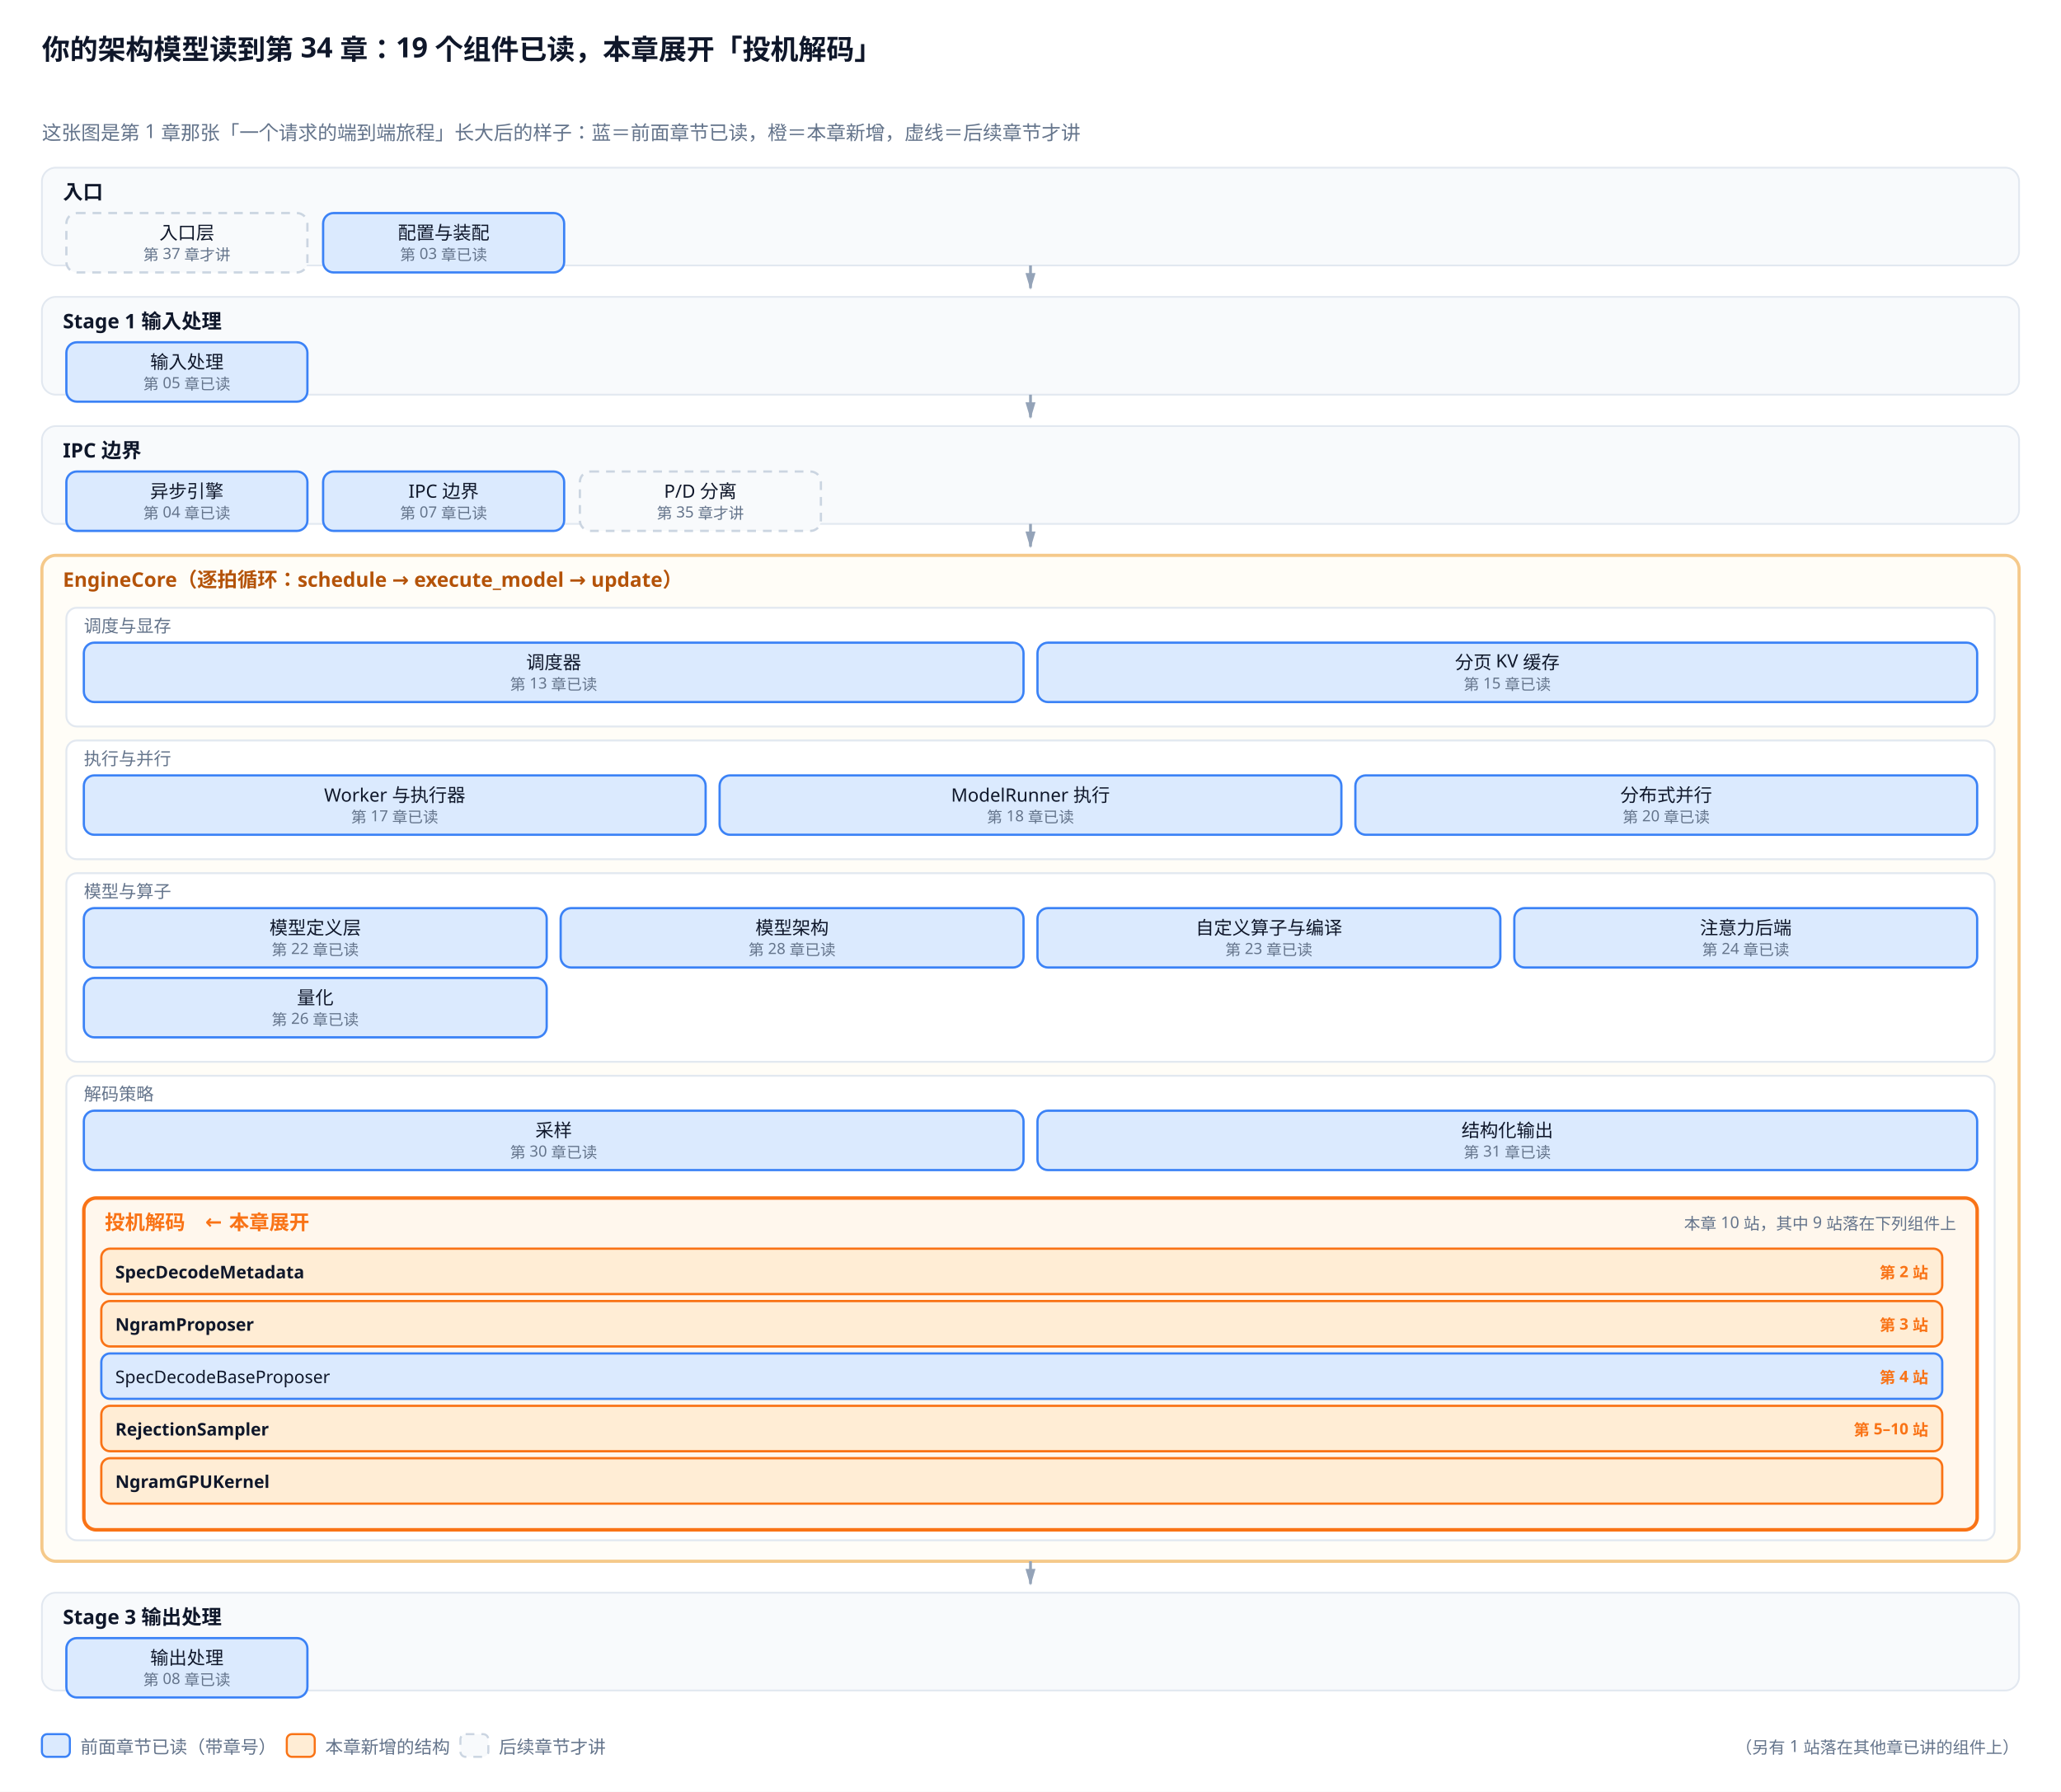
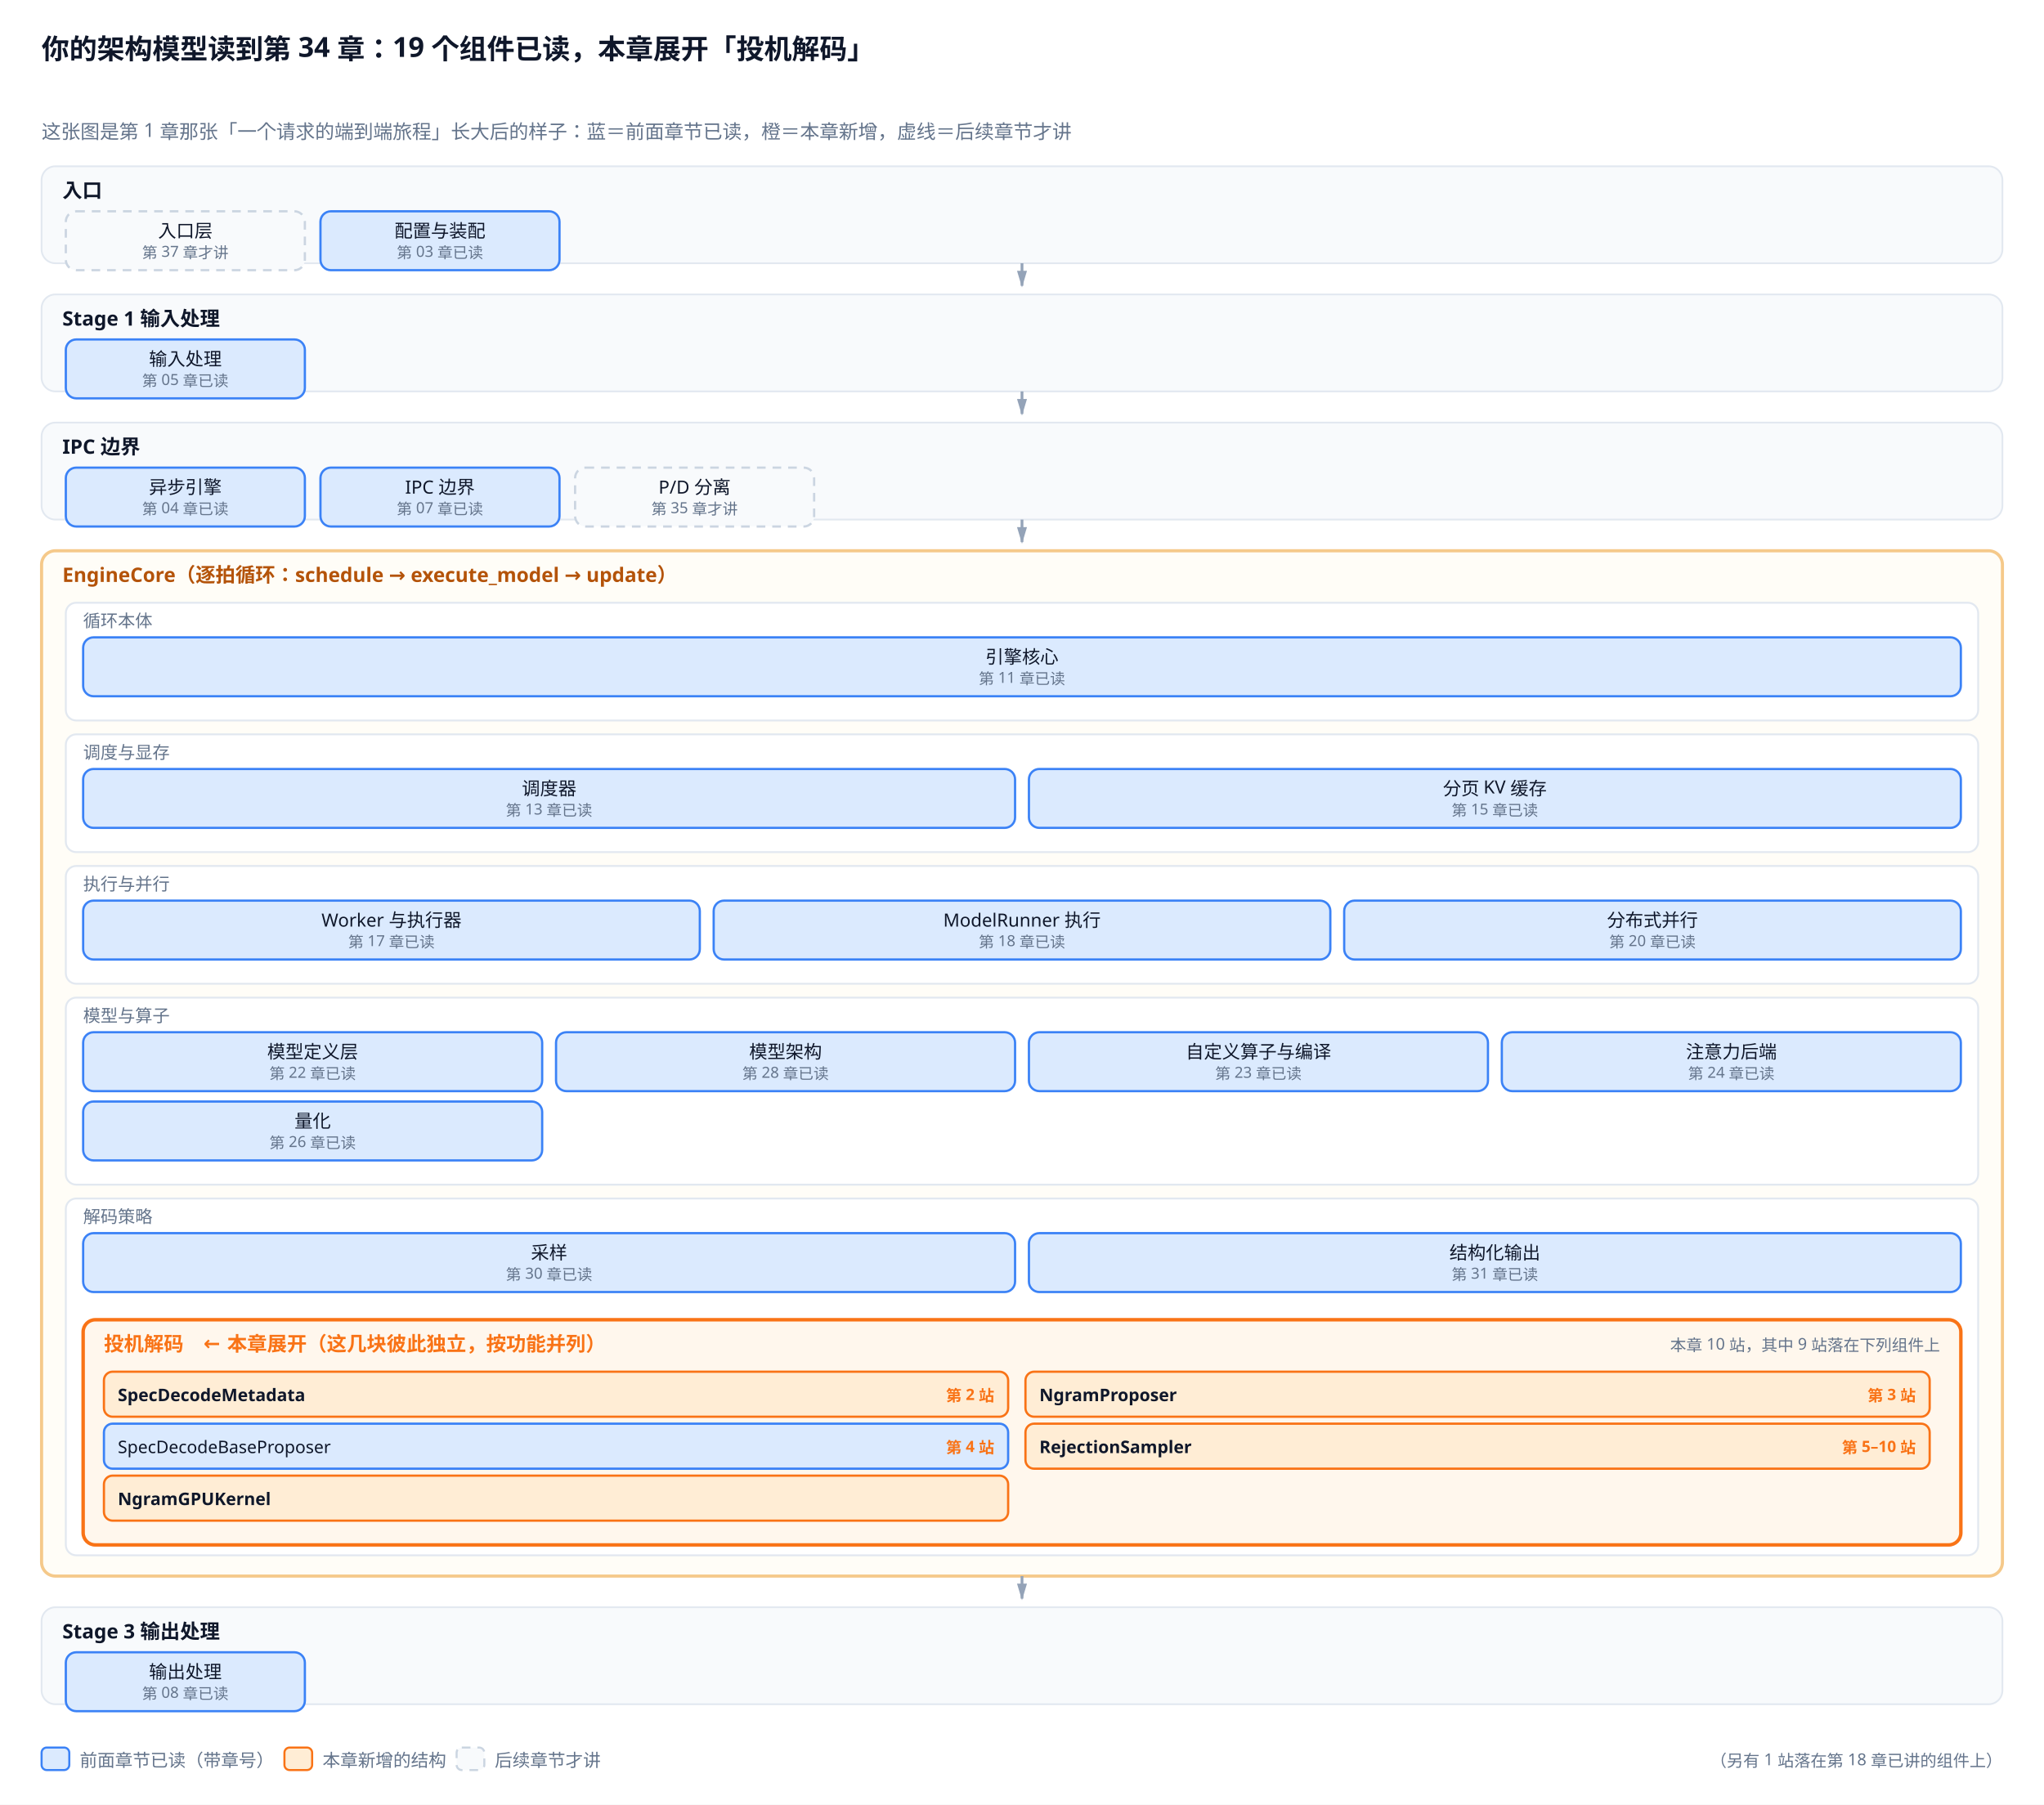
- <svg xmlns="http://www.w3.org/2000/svg" viewBox="0 0 1180 1026">
+ <svg xmlns="http://www.w3.org/2000/svg" viewBox="0 0 1180 1042">
  <defs>
    <marker id="a" viewBox="0 0 10 6" refX="9" refY="3" markerWidth="6" markerHeight="4" orient="auto">
      <path d="M0,0 L10,3 L0,6 Z" fill="#94a3b8" />
    </marker>
    <marker id="a2" viewBox="0 0 10 6" refX="9" refY="3" markerWidth="6" markerHeight="4" orient="auto">
      <path d="M0,0 L10,3 L0,6 Z" fill="#f97316" />
    </marker>
  </defs>
-   <rect width="1180" height="1026" fill="white" />
+   <rect width="1180" height="1042" fill="white" />
  <text x="24" y="34" font-family="sans-serif" font-size="16" fill="#0f172a" font-weight="bold">你的架构模型读到第 34 章：19 个组件已读，本章展开「投机解码」</text>
  <text x="24.0" y="80.0" font-family="sans-serif" font-size="11.2" fill="#64748b" text-anchor="start">这张图是第 1 章那张「一个请求的端到端旅程」长大后的样子：蓝＝前面章节已读，橙＝本章新增，虚线＝后续章节才讲</text>
  <rect x="24.0" y="96.0" width="1132.0" height="56.0" rx="8" fill="#f8fafc" stroke="#e2e8f0" stroke-width="1.0" />
  <text x="36.0" y="114.0" font-family="sans-serif" font-size="11.5" fill="#0f172a" text-anchor="start" font-weight="bold">入口</text>
  <rect x="38.0" y="122.0" width="138.0" height="34.0" rx="6" fill="#f8fafc" stroke="#cbd5e1" stroke-width="1.3" stroke-dasharray="5,4" />
  <text x="107.0" y="137.0" font-family="sans-serif" font-size="10.5" fill="#0f172a" text-anchor="middle">入口层</text>
  <text x="107.0" y="149.0" font-family="sans-serif" font-size="8.8" fill="#64748b" text-anchor="middle">第 37 章才讲</text>
  <rect x="185.0" y="122.0" width="138.0" height="34.0" rx="6" fill="#dbeafe" stroke="#3b82f6" stroke-width="1.3" />
  <text x="254.0" y="137.0" font-family="sans-serif" font-size="10.5" fill="#0f172a" text-anchor="middle">配置与装配</text>
  <text x="254.0" y="149.0" font-family="sans-serif" font-size="8.8" fill="#64748b" text-anchor="middle">第 03 章已读</text>
  <path d="M590.0,152.0 L590.0,165.0" stroke="#94a3b8" stroke-width="1.6" marker-end="url(#a)" />
  <rect x="24.0" y="170.0" width="1132.0" height="56.0" rx="8" fill="#f8fafc" stroke="#e2e8f0" stroke-width="1.0" />
  <text x="36.0" y="188.0" font-family="sans-serif" font-size="11.5" fill="#0f172a" text-anchor="start" font-weight="bold">Stage 1 输入处理</text>
  <rect x="38.0" y="196.0" width="138.0" height="34.0" rx="6" fill="#dbeafe" stroke="#3b82f6" stroke-width="1.3" />
  <text x="107.0" y="211.0" font-family="sans-serif" font-size="10.5" fill="#0f172a" text-anchor="middle">输入处理</text>
  <text x="107.0" y="223.0" font-family="sans-serif" font-size="8.8" fill="#64748b" text-anchor="middle">第 05 章已读</text>
  <path d="M590.0,226.0 L590.0,239.0" stroke="#94a3b8" stroke-width="1.6" marker-end="url(#a)" />
  <rect x="24.0" y="244.0" width="1132.0" height="56.0" rx="8" fill="#f8fafc" stroke="#e2e8f0" stroke-width="1.0" />
  <text x="36.0" y="262.0" font-family="sans-serif" font-size="11.5" fill="#0f172a" text-anchor="start" font-weight="bold">IPC 边界</text>
  <rect x="38.0" y="270.0" width="138.0" height="34.0" rx="6" fill="#dbeafe" stroke="#3b82f6" stroke-width="1.3" />
  <text x="107.0" y="285.0" font-family="sans-serif" font-size="10.5" fill="#0f172a" text-anchor="middle">异步引擎</text>
  <text x="107.0" y="297.0" font-family="sans-serif" font-size="8.8" fill="#64748b" text-anchor="middle">第 04 章已读</text>
  <rect x="185.0" y="270.0" width="138.0" height="34.0" rx="6" fill="#dbeafe" stroke="#3b82f6" stroke-width="1.3" />
  <text x="254.0" y="285.0" font-family="sans-serif" font-size="10.5" fill="#0f172a" text-anchor="middle">IPC 边界</text>
  <text x="254.0" y="297.0" font-family="sans-serif" font-size="8.8" fill="#64748b" text-anchor="middle">第 07 章已读</text>
  <rect x="332.0" y="270.0" width="138.0" height="34.0" rx="6" fill="#f8fafc" stroke="#cbd5e1" stroke-width="1.3" stroke-dasharray="5,4" />
  <text x="401.0" y="285.0" font-family="sans-serif" font-size="10.5" fill="#0f172a" text-anchor="middle">P/D 分离</text>
  <text x="401.0" y="297.0" font-family="sans-serif" font-size="8.8" fill="#64748b" text-anchor="middle">第 35 章才讲</text>
  <path d="M590.0,300.0 L590.0,313.0" stroke="#94a3b8" stroke-width="1.6" marker-end="url(#a)" />
-   <rect x="24.0" y="318.0" width="1132.0" height="576.0" rx="8" fill="#fffdf7" stroke="#f5c98a" stroke-width="1.8" />
+   <rect x="24.0" y="318.0" width="1132.0" height="592.0" rx="8" fill="#fffdf7" stroke="#f5c98a" stroke-width="1.8" />
  <text x="36.0" y="336.0" font-family="sans-serif" font-size="11.5" fill="#b45309" text-anchor="start" font-weight="bold">EngineCore（逐拍循环：schedule → execute_model → update）</text>
  <rect x="38.0" y="348.0" width="1104.0" height="68.0" rx="6" fill="#ffffff" stroke="#e2e8f0" stroke-width="1.1" />
-   <text x="48.0" y="362.0" font-family="sans-serif" font-size="10" fill="#64748b" text-anchor="start">调度与显存</text>
-   <rect x="48.0" y="368.0" width="538.0" height="34.0" rx="6" fill="#dbeafe" stroke="#3b82f6" stroke-width="1.3" />
-   <text x="317.0" y="383.0" font-family="sans-serif" font-size="10.5" fill="#0f172a" text-anchor="middle">调度器</text>
-   <text x="317.0" y="395.0" font-family="sans-serif" font-size="8.8" fill="#64748b" text-anchor="middle">第 13 章已读</text>
-   <rect x="594.0" y="368.0" width="538.0" height="34.0" rx="6" fill="#dbeafe" stroke="#3b82f6" stroke-width="1.3" />
-   <text x="863.0" y="383.0" font-family="sans-serif" font-size="10.5" fill="#0f172a" text-anchor="middle">分页 KV 缓存</text>
-   <text x="863.0" y="395.0" font-family="sans-serif" font-size="8.8" fill="#64748b" text-anchor="middle">第 15 章已读</text>
+   <text x="48.0" y="362.0" font-family="sans-serif" font-size="10" fill="#64748b" text-anchor="start">循环本体</text>
+   <rect x="48.0" y="368.0" width="1084.0" height="34.0" rx="6" fill="#dbeafe" stroke="#3b82f6" stroke-width="1.3" />
+   <text x="590.0" y="383.0" font-family="sans-serif" font-size="10.5" fill="#0f172a" text-anchor="middle">引擎核心</text>
+   <text x="590.0" y="395.0" font-family="sans-serif" font-size="8.8" fill="#64748b" text-anchor="middle">第 11 章已读</text>
  <rect x="38.0" y="424.0" width="1104.0" height="68.0" rx="6" fill="#ffffff" stroke="#e2e8f0" stroke-width="1.1" />
-   <text x="48.0" y="438.0" font-family="sans-serif" font-size="10" fill="#64748b" text-anchor="start">执行与并行</text>
-   <rect x="48.0" y="444.0" width="356.0" height="34.0" rx="6" fill="#dbeafe" stroke="#3b82f6" stroke-width="1.3" />
-   <text x="226.0" y="459.0" font-family="sans-serif" font-size="10.5" fill="#0f172a" text-anchor="middle">Worker 与执行器</text>
-   <text x="226.0" y="471.0" font-family="sans-serif" font-size="8.8" fill="#64748b" text-anchor="middle">第 17 章已读</text>
-   <rect x="412.0" y="444.0" width="356.0" height="34.0" rx="6" fill="#dbeafe" stroke="#3b82f6" stroke-width="1.3" />
-   <text x="590.0" y="459.0" font-family="sans-serif" font-size="10.5" fill="#0f172a" text-anchor="middle">ModelRunner 执行</text>
-   <text x="590.0" y="471.0" font-family="sans-serif" font-size="8.8" fill="#64748b" text-anchor="middle">第 18 章已读</text>
-   <rect x="776.0" y="444.0" width="356.0" height="34.0" rx="6" fill="#dbeafe" stroke="#3b82f6" stroke-width="1.3" />
-   <text x="954.0" y="459.0" font-family="sans-serif" font-size="10.5" fill="#0f172a" text-anchor="middle">分布式并行</text>
-   <text x="954.0" y="471.0" font-family="sans-serif" font-size="8.8" fill="#64748b" text-anchor="middle">第 20 章已读</text>
-   <rect x="38.0" y="500.0" width="1104.0" height="108.0" rx="6" fill="#ffffff" stroke="#e2e8f0" stroke-width="1.1" />
-   <text x="48.0" y="514.0" font-family="sans-serif" font-size="10" fill="#64748b" text-anchor="start">模型与算子</text>
-   <rect x="48.0" y="520.0" width="265.0" height="34.0" rx="6" fill="#dbeafe" stroke="#3b82f6" stroke-width="1.3" />
-   <text x="180.5" y="535.0" font-family="sans-serif" font-size="10.5" fill="#0f172a" text-anchor="middle">模型定义层</text>
-   <text x="180.5" y="547.0" font-family="sans-serif" font-size="8.8" fill="#64748b" text-anchor="middle">第 22 章已读</text>
-   <rect x="321.0" y="520.0" width="265.0" height="34.0" rx="6" fill="#dbeafe" stroke="#3b82f6" stroke-width="1.3" />
-   <text x="453.5" y="535.0" font-family="sans-serif" font-size="10.5" fill="#0f172a" text-anchor="middle">模型架构</text>
-   <text x="453.5" y="547.0" font-family="sans-serif" font-size="8.8" fill="#64748b" text-anchor="middle">第 28 章已读</text>
-   <rect x="594.0" y="520.0" width="265.0" height="34.0" rx="6" fill="#dbeafe" stroke="#3b82f6" stroke-width="1.3" />
-   <text x="726.5" y="535.0" font-family="sans-serif" font-size="10.5" fill="#0f172a" text-anchor="middle">自定义算子与编译</text>
-   <text x="726.5" y="547.0" font-family="sans-serif" font-size="8.8" fill="#64748b" text-anchor="middle">第 23 章已读</text>
-   <rect x="867.0" y="520.0" width="265.0" height="34.0" rx="6" fill="#dbeafe" stroke="#3b82f6" stroke-width="1.3" />
-   <text x="999.5" y="535.0" font-family="sans-serif" font-size="10.5" fill="#0f172a" text-anchor="middle">注意力后端</text>
-   <text x="999.5" y="547.0" font-family="sans-serif" font-size="8.8" fill="#64748b" text-anchor="middle">第 24 章已读</text>
-   <rect x="48.0" y="560.0" width="265.0" height="34.0" rx="6" fill="#dbeafe" stroke="#3b82f6" stroke-width="1.3" />
-   <text x="180.5" y="575.0" font-family="sans-serif" font-size="10.5" fill="#0f172a" text-anchor="middle">量化</text>
-   <text x="180.5" y="587.0" font-family="sans-serif" font-size="8.8" fill="#64748b" text-anchor="middle">第 26 章已读</text>
-   <rect x="38.0" y="616.0" width="1104.0" height="266.0" rx="6" fill="#ffffff" stroke="#e2e8f0" stroke-width="1.1" />
-   <text x="48.0" y="630.0" font-family="sans-serif" font-size="10" fill="#64748b" text-anchor="start">解码策略</text>
-   <rect x="48.0" y="636.0" width="538.0" height="34.0" rx="6" fill="#dbeafe" stroke="#3b82f6" stroke-width="1.3" />
-   <text x="317.0" y="651.0" font-family="sans-serif" font-size="10.5" fill="#0f172a" text-anchor="middle">采样</text>
-   <text x="317.0" y="663.0" font-family="sans-serif" font-size="8.8" fill="#64748b" text-anchor="middle">第 30 章已读</text>
-   <rect x="594.0" y="636.0" width="538.0" height="34.0" rx="6" fill="#dbeafe" stroke="#3b82f6" stroke-width="1.3" />
-   <text x="863.0" y="651.0" font-family="sans-serif" font-size="10.5" fill="#0f172a" text-anchor="middle">结构化输出</text>
-   <text x="863.0" y="663.0" font-family="sans-serif" font-size="8.8" fill="#64748b" text-anchor="middle">第 31 章已读</text>
-   <rect x="48.0" y="686.0" width="1084.0" height="190.0" rx="7" fill="#fff7ed" stroke="#f97316" stroke-width="2.0" />
-   <text x="60.0" y="704.0" font-family="sans-serif" font-size="11.5" fill="#f97316" text-anchor="start" font-weight="bold">投机解码　← 本章展开</text>
-   <text x="1120.0" y="704.0" font-family="sans-serif" font-size="9.3" fill="#64748b" text-anchor="end">本章 10 站，其中 9 站落在下列组件上</text>
-   <rect x="58.0" y="715.0" width="1054.0" height="26.0" rx="5" fill="#ffedd5" stroke="#f97316" stroke-width="1.3" />
-   <text x="66.0" y="732.0" font-family="sans-serif" font-size="10" fill="#0f172a" text-anchor="start" font-weight="bold">SpecDecodeMetadata</text>
-   <text x="1104.0" y="732.0" font-family="sans-serif" font-size="9" fill="#f97316" text-anchor="end" font-weight="bold">第 2 站</text>
-   <rect x="58.0" y="745.0" width="1054.0" height="26.0" rx="5" fill="#ffedd5" stroke="#f97316" stroke-width="1.3" />
-   <text x="66.0" y="762.0" font-family="sans-serif" font-size="10" fill="#0f172a" text-anchor="start" font-weight="bold">NgramProposer</text>
-   <text x="1104.0" y="762.0" font-family="sans-serif" font-size="9" fill="#f97316" text-anchor="end" font-weight="bold">第 3 站</text>
-   <rect x="58.0" y="775.0" width="1054.0" height="26.0" rx="5" fill="#dbeafe" stroke="#3b82f6" stroke-width="1.3" />
-   <text x="66.0" y="792.0" font-family="sans-serif" font-size="10" fill="#0f172a" text-anchor="start">SpecDecodeBaseProposer</text>
-   <text x="1104.0" y="792.0" font-family="sans-serif" font-size="9" fill="#f97316" text-anchor="end" font-weight="bold">第 4 站</text>
-   <rect x="58.0" y="805.0" width="1054.0" height="26.0" rx="5" fill="#ffedd5" stroke="#f97316" stroke-width="1.3" />
-   <text x="66.0" y="822.0" font-family="sans-serif" font-size="10" fill="#0f172a" text-anchor="start" font-weight="bold">RejectionSampler</text>
-   <text x="1104.0" y="822.0" font-family="sans-serif" font-size="9" fill="#f97316" text-anchor="end" font-weight="bold">第 5–10 站</text>
-   <rect x="58.0" y="835.0" width="1054.0" height="26.0" rx="5" fill="#ffedd5" stroke="#f97316" stroke-width="1.3" />
-   <text x="66.0" y="852.0" font-family="sans-serif" font-size="10" fill="#0f172a" text-anchor="start" font-weight="bold">NgramGPUKernel</text>
-   <path d="M590.0,894.0 L590.0,907.0" stroke="#94a3b8" stroke-width="1.6" marker-end="url(#a)" />
-   <rect x="24.0" y="912.0" width="1132.0" height="56.0" rx="8" fill="#f8fafc" stroke="#e2e8f0" stroke-width="1.0" />
-   <text x="36.0" y="930.0" font-family="sans-serif" font-size="11.5" fill="#0f172a" text-anchor="start" font-weight="bold">Stage 3 输出处理</text>
-   <rect x="38.0" y="938.0" width="138.0" height="34.0" rx="6" fill="#dbeafe" stroke="#3b82f6" stroke-width="1.3" />
-   <text x="107.0" y="953.0" font-family="sans-serif" font-size="10.5" fill="#0f172a" text-anchor="middle">输出处理</text>
-   <text x="107.0" y="965.0" font-family="sans-serif" font-size="8.8" fill="#64748b" text-anchor="middle">第 08 章已读</text>
-   <rect x="24.0" y="993.0" width="16.0" height="13.0" rx="3" fill="#dbeafe" stroke="#3b82f6" stroke-width="1.2" />
-   <text x="46.0" y="1004.0" font-family="sans-serif" font-size="10.2" fill="#64748b" text-anchor="start">前面章节已读（带章号）</text>
-   <rect x="164.2" y="993.0" width="16.0" height="13.0" rx="3" fill="#ffedd5" stroke="#f97316" stroke-width="1.2" />
-   <text x="186.2" y="1004.0" font-family="sans-serif" font-size="10.2" fill="#64748b" text-anchor="start">本章新增的结构</text>
-   <rect x="263.6" y="993.0" width="16.0" height="13.0" rx="3" fill="#f8fafc" stroke="#cbd5e1" stroke-width="1.2" stroke-dasharray="5,4" />
-   <text x="285.6" y="1004.0" font-family="sans-serif" font-size="10.2" fill="#64748b" text-anchor="start">后续章节才讲</text>
-   <text x="1156.0" y="1004.0" font-family="sans-serif" font-size="9.5" fill="#64748b" text-anchor="end">（另有 1 站落在其他章已讲的组件上）</text>
+   <text x="48.0" y="438.0" font-family="sans-serif" font-size="10" fill="#64748b" text-anchor="start">调度与显存</text>
+   <rect x="48.0" y="444.0" width="538.0" height="34.0" rx="6" fill="#dbeafe" stroke="#3b82f6" stroke-width="1.3" />
+   <text x="317.0" y="459.0" font-family="sans-serif" font-size="10.5" fill="#0f172a" text-anchor="middle">调度器</text>
+   <text x="317.0" y="471.0" font-family="sans-serif" font-size="8.8" fill="#64748b" text-anchor="middle">第 13 章已读</text>
+   <rect x="594.0" y="444.0" width="538.0" height="34.0" rx="6" fill="#dbeafe" stroke="#3b82f6" stroke-width="1.3" />
+   <text x="863.0" y="459.0" font-family="sans-serif" font-size="10.5" fill="#0f172a" text-anchor="middle">分页 KV 缓存</text>
+   <text x="863.0" y="471.0" font-family="sans-serif" font-size="8.8" fill="#64748b" text-anchor="middle">第 15 章已读</text>
+   <rect x="38.0" y="500.0" width="1104.0" height="68.0" rx="6" fill="#ffffff" stroke="#e2e8f0" stroke-width="1.1" />
+   <text x="48.0" y="514.0" font-family="sans-serif" font-size="10" fill="#64748b" text-anchor="start">执行与并行</text>
+   <rect x="48.0" y="520.0" width="356.0" height="34.0" rx="6" fill="#dbeafe" stroke="#3b82f6" stroke-width="1.3" />
+   <text x="226.0" y="535.0" font-family="sans-serif" font-size="10.5" fill="#0f172a" text-anchor="middle">Worker 与执行器</text>
+   <text x="226.0" y="547.0" font-family="sans-serif" font-size="8.8" fill="#64748b" text-anchor="middle">第 17 章已读</text>
+   <rect x="412.0" y="520.0" width="356.0" height="34.0" rx="6" fill="#dbeafe" stroke="#3b82f6" stroke-width="1.3" />
+   <text x="590.0" y="535.0" font-family="sans-serif" font-size="10.5" fill="#0f172a" text-anchor="middle">ModelRunner 执行</text>
+   <text x="590.0" y="547.0" font-family="sans-serif" font-size="8.8" fill="#64748b" text-anchor="middle">第 18 章已读</text>
+   <rect x="776.0" y="520.0" width="356.0" height="34.0" rx="6" fill="#dbeafe" stroke="#3b82f6" stroke-width="1.3" />
+   <text x="954.0" y="535.0" font-family="sans-serif" font-size="10.5" fill="#0f172a" text-anchor="middle">分布式并行</text>
+   <text x="954.0" y="547.0" font-family="sans-serif" font-size="8.8" fill="#64748b" text-anchor="middle">第 20 章已读</text>
+   <rect x="38.0" y="576.0" width="1104.0" height="108.0" rx="6" fill="#ffffff" stroke="#e2e8f0" stroke-width="1.1" />
+   <text x="48.0" y="590.0" font-family="sans-serif" font-size="10" fill="#64748b" text-anchor="start">模型与算子</text>
+   <rect x="48.0" y="596.0" width="265.0" height="34.0" rx="6" fill="#dbeafe" stroke="#3b82f6" stroke-width="1.3" />
+   <text x="180.5" y="611.0" font-family="sans-serif" font-size="10.5" fill="#0f172a" text-anchor="middle">模型定义层</text>
+   <text x="180.5" y="623.0" font-family="sans-serif" font-size="8.8" fill="#64748b" text-anchor="middle">第 22 章已读</text>
+   <rect x="321.0" y="596.0" width="265.0" height="34.0" rx="6" fill="#dbeafe" stroke="#3b82f6" stroke-width="1.3" />
+   <text x="453.5" y="611.0" font-family="sans-serif" font-size="10.5" fill="#0f172a" text-anchor="middle">模型架构</text>
+   <text x="453.5" y="623.0" font-family="sans-serif" font-size="8.8" fill="#64748b" text-anchor="middle">第 28 章已读</text>
+   <rect x="594.0" y="596.0" width="265.0" height="34.0" rx="6" fill="#dbeafe" stroke="#3b82f6" stroke-width="1.3" />
+   <text x="726.5" y="611.0" font-family="sans-serif" font-size="10.5" fill="#0f172a" text-anchor="middle">自定义算子与编译</text>
+   <text x="726.5" y="623.0" font-family="sans-serif" font-size="8.8" fill="#64748b" text-anchor="middle">第 23 章已读</text>
+   <rect x="867.0" y="596.0" width="265.0" height="34.0" rx="6" fill="#dbeafe" stroke="#3b82f6" stroke-width="1.3" />
+   <text x="999.5" y="611.0" font-family="sans-serif" font-size="10.5" fill="#0f172a" text-anchor="middle">注意力后端</text>
+   <text x="999.5" y="623.0" font-family="sans-serif" font-size="8.8" fill="#64748b" text-anchor="middle">第 24 章已读</text>
+   <rect x="48.0" y="636.0" width="265.0" height="34.0" rx="6" fill="#dbeafe" stroke="#3b82f6" stroke-width="1.3" />
+   <text x="180.5" y="651.0" font-family="sans-serif" font-size="10.5" fill="#0f172a" text-anchor="middle">量化</text>
+   <text x="180.5" y="663.0" font-family="sans-serif" font-size="8.8" fill="#64748b" text-anchor="middle">第 26 章已读</text>
+   <rect x="38.0" y="692.0" width="1104.0" height="206.0" rx="6" fill="#ffffff" stroke="#e2e8f0" stroke-width="1.1" />
+   <text x="48.0" y="706.0" font-family="sans-serif" font-size="10" fill="#64748b" text-anchor="start">解码策略</text>
+   <rect x="48.0" y="712.0" width="538.0" height="34.0" rx="6" fill="#dbeafe" stroke="#3b82f6" stroke-width="1.3" />
+   <text x="317.0" y="727.0" font-family="sans-serif" font-size="10.5" fill="#0f172a" text-anchor="middle">采样</text>
+   <text x="317.0" y="739.0" font-family="sans-serif" font-size="8.8" fill="#64748b" text-anchor="middle">第 30 章已读</text>
+   <rect x="594.0" y="712.0" width="538.0" height="34.0" rx="6" fill="#dbeafe" stroke="#3b82f6" stroke-width="1.3" />
+   <text x="863.0" y="727.0" font-family="sans-serif" font-size="10.5" fill="#0f172a" text-anchor="middle">结构化输出</text>
+   <text x="863.0" y="739.0" font-family="sans-serif" font-size="8.8" fill="#64748b" text-anchor="middle">第 31 章已读</text>
+   <rect x="48.0" y="762.0" width="1084.0" height="130.0" rx="7" fill="#fff7ed" stroke="#f97316" stroke-width="2.0" />
+   <text x="60.0" y="780.0" font-family="sans-serif" font-size="11.5" fill="#f97316" text-anchor="start" font-weight="bold">投机解码　← 本章展开（这几块彼此独立，按功能并列）</text>
+   <text x="1120.0" y="780.0" font-family="sans-serif" font-size="9.3" fill="#64748b" text-anchor="end">本章 10 站，其中 9 站落在下列组件上</text>
+   <rect x="60.0" y="792.0" width="522.0" height="26.0" rx="5" fill="#ffedd5" stroke="#f97316" stroke-width="1.3" />
+   <text x="68.0" y="809.0" font-family="sans-serif" font-size="10" fill="#0f172a" text-anchor="start" font-weight="bold">SpecDecodeMetadata</text>
+   <text x="574.0" y="809.0" font-family="sans-serif" font-size="9" fill="#f97316" text-anchor="end" font-weight="bold">第 2 站</text>
+   <rect x="592.0" y="792.0" width="522.0" height="26.0" rx="5" fill="#ffedd5" stroke="#f97316" stroke-width="1.3" />
+   <text x="600.0" y="809.0" font-family="sans-serif" font-size="10" fill="#0f172a" text-anchor="start" font-weight="bold">NgramProposer</text>
+   <text x="1106.0" y="809.0" font-family="sans-serif" font-size="9" fill="#f97316" text-anchor="end" font-weight="bold">第 3 站</text>
+   <rect x="60.0" y="822.0" width="522.0" height="26.0" rx="5" fill="#dbeafe" stroke="#3b82f6" stroke-width="1.3" />
+   <text x="68.0" y="839.0" font-family="sans-serif" font-size="10" fill="#0f172a" text-anchor="start">SpecDecodeBaseProposer</text>
+   <text x="574.0" y="839.0" font-family="sans-serif" font-size="9" fill="#f97316" text-anchor="end" font-weight="bold">第 4 站</text>
+   <rect x="592.0" y="822.0" width="522.0" height="26.0" rx="5" fill="#ffedd5" stroke="#f97316" stroke-width="1.3" />
+   <text x="600.0" y="839.0" font-family="sans-serif" font-size="10" fill="#0f172a" text-anchor="start" font-weight="bold">RejectionSampler</text>
+   <text x="1106.0" y="839.0" font-family="sans-serif" font-size="9" fill="#f97316" text-anchor="end" font-weight="bold">第 5–10 站</text>
+   <rect x="60.0" y="852.0" width="522.0" height="26.0" rx="5" fill="#ffedd5" stroke="#f97316" stroke-width="1.3" />
+   <text x="68.0" y="869.0" font-family="sans-serif" font-size="10" fill="#0f172a" text-anchor="start" font-weight="bold">NgramGPUKernel</text>
+   <path d="M590.0,910.0 L590.0,923.0" stroke="#94a3b8" stroke-width="1.6" marker-end="url(#a)" />
+   <rect x="24.0" y="928.0" width="1132.0" height="56.0" rx="8" fill="#f8fafc" stroke="#e2e8f0" stroke-width="1.0" />
+   <text x="36.0" y="946.0" font-family="sans-serif" font-size="11.5" fill="#0f172a" text-anchor="start" font-weight="bold">Stage 3 输出处理</text>
+   <rect x="38.0" y="954.0" width="138.0" height="34.0" rx="6" fill="#dbeafe" stroke="#3b82f6" stroke-width="1.3" />
+   <text x="107.0" y="969.0" font-family="sans-serif" font-size="10.5" fill="#0f172a" text-anchor="middle">输出处理</text>
+   <text x="107.0" y="981.0" font-family="sans-serif" font-size="8.8" fill="#64748b" text-anchor="middle">第 08 章已读</text>
+   <rect x="24.0" y="1009.0" width="16.0" height="13.0" rx="3" fill="#dbeafe" stroke="#3b82f6" stroke-width="1.2" />
+   <text x="46.0" y="1020.0" font-family="sans-serif" font-size="10.2" fill="#64748b" text-anchor="start">前面章节已读（带章号）</text>
+   <rect x="164.2" y="1009.0" width="16.0" height="13.0" rx="3" fill="#ffedd5" stroke="#f97316" stroke-width="1.2" />
+   <text x="186.2" y="1020.0" font-family="sans-serif" font-size="10.2" fill="#64748b" text-anchor="start">本章新增的结构</text>
+   <rect x="263.6" y="1009.0" width="16.0" height="13.0" rx="3" fill="#f8fafc" stroke="#cbd5e1" stroke-width="1.2" stroke-dasharray="5,4" />
+   <text x="285.6" y="1020.0" font-family="sans-serif" font-size="10.2" fill="#64748b" text-anchor="start">后续章节才讲</text>
+   <text x="1156.0" y="1020.0" font-family="sans-serif" font-size="9.5" fill="#64748b" text-anchor="end">（另有 1 站落在第 18 章已讲的组件上）</text>
</svg>
